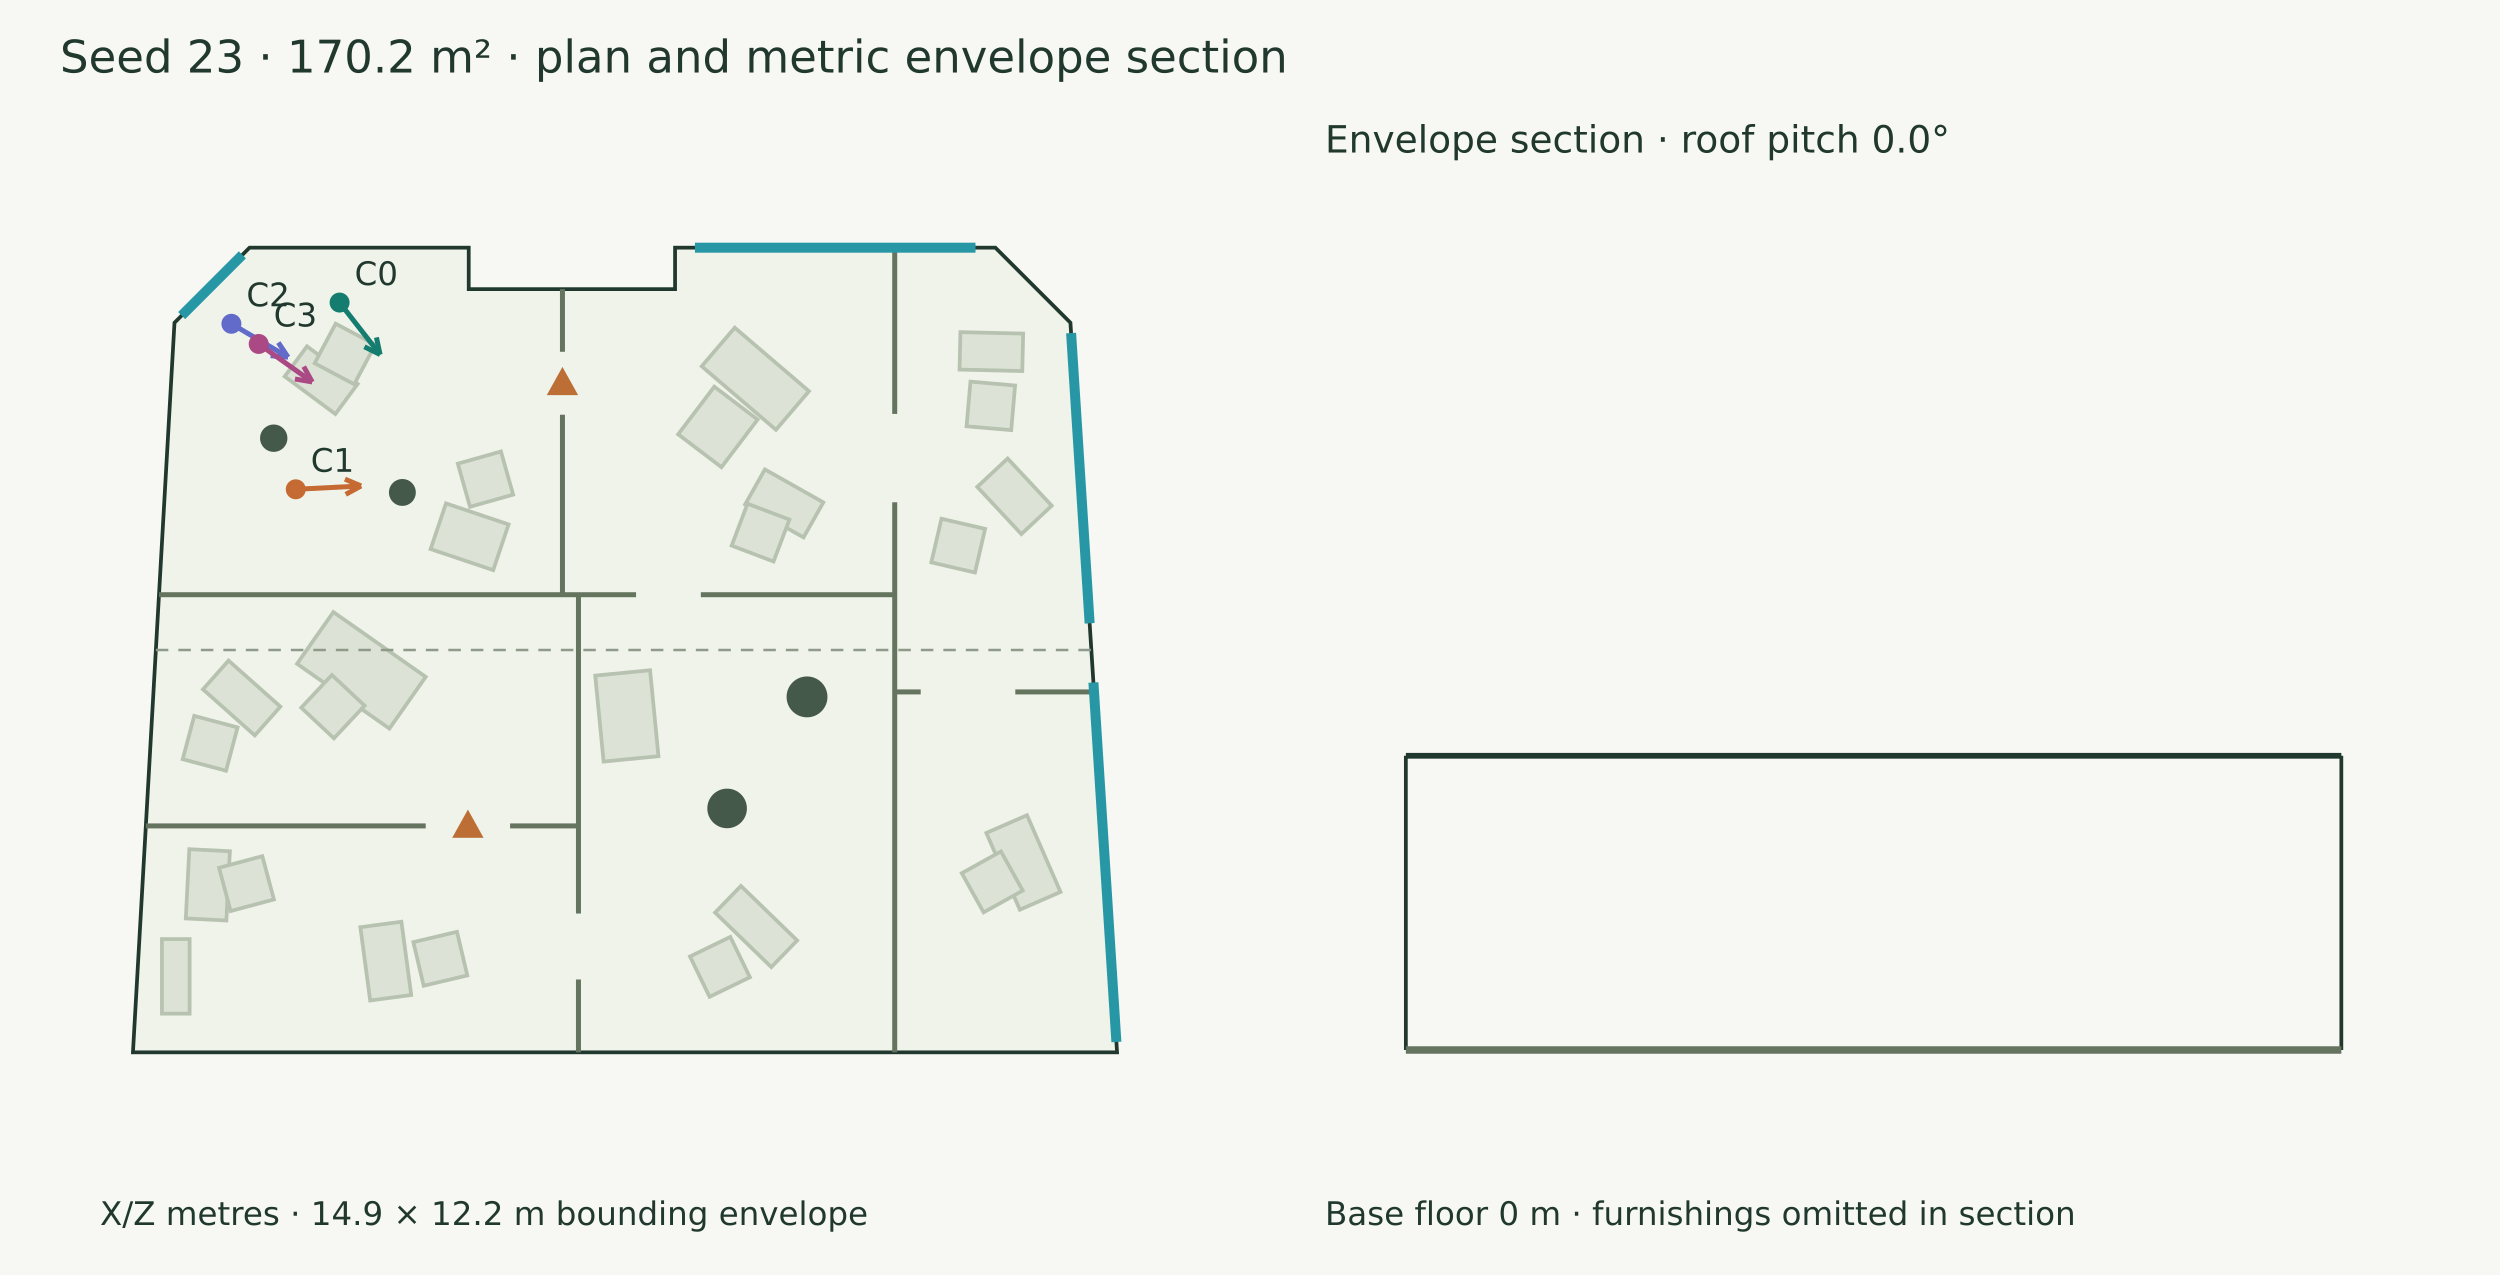
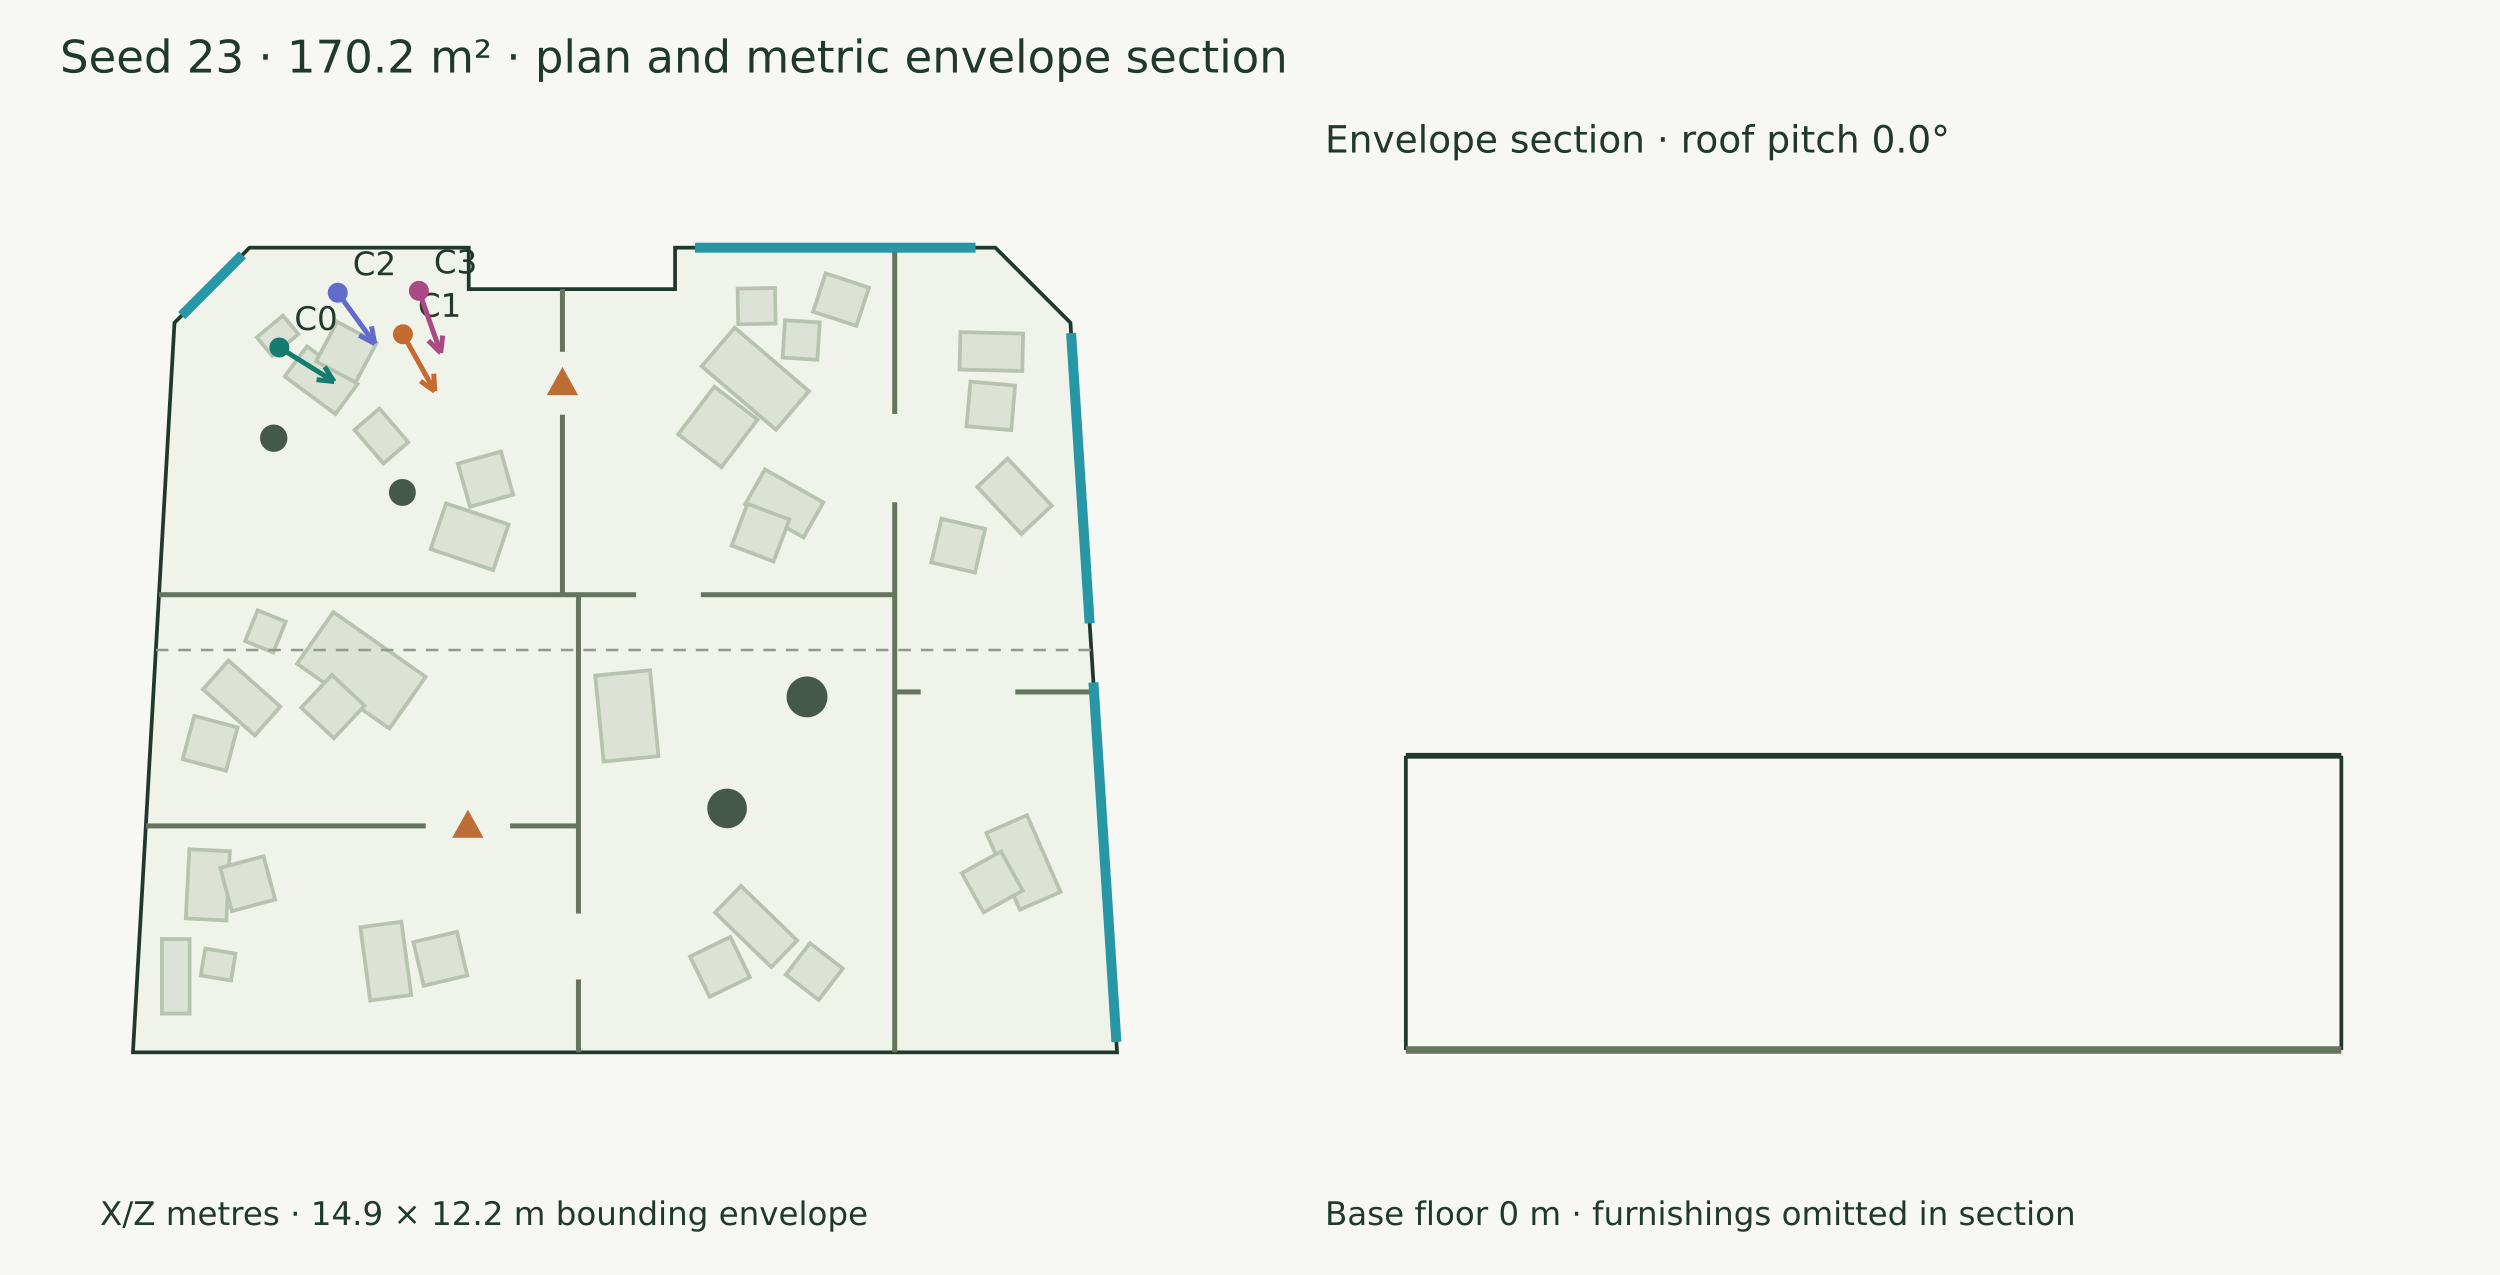
<svg xmlns="http://www.w3.org/2000/svg" width="1000" height="510" viewBox="0 0 1000 510">
  <rect width="100%" height="100%" fill="#f7f8f3" />
  <g font-family="DejaVu Sans" fill="#20382e">
    <text x="24.000" y="29.000" font-size="18">Seed 23 · 170.2 m² · plan and metric envelope section</text>
    <polygon points="99.809,99.076 187.488,99.076 187.488,115.646 270.027,115.646 270.027,99.076 398.154,99.076 428.170,129.091 446.822,420.924 53.178,420.924 69.793,129.091" fill="#eff3e9" stroke="#20382e" stroke-width="1.5" />
    <polygon points="134.145,165.606 113.869,150.573 122.793,138.536 143.069,153.569" fill="#dce3d6" stroke="#b7c2b0" stroke-width="1.5" />
-     <polygon points="141.677,153.712 125.851,145.300 134.263,129.474 150.089,137.886" fill="#dce3d6" stroke="#b7c2b0" stroke-width="1.5" />
+     <polygon points="142.251,152.947 126.425,144.535 134.837,128.709 150.663,137.121" fill="#dce3d6" stroke="#b7c2b0" stroke-width="1.5" />
    <polygon points="197.283,228.054 172.256,219.637 178.402,201.359 203.430,209.777" fill="#dce3d6" stroke="#b7c2b0" stroke-width="1.5" />
    <polygon points="205.250,197.843 188.001,202.712 183.133,185.464 200.381,180.595" fill="#dce3d6" stroke="#b7c2b0" stroke-width="1.5" />
    <polygon points="403.052,183.407 420.684,202.280 408.537,213.628 390.905,194.756" fill="#dce3d6" stroke="#b7c2b0" stroke-width="1.5" />
    <polygon points="376.587,207.504 394.045,211.560 389.989,229.017 372.531,224.961" fill="#dce3d6" stroke="#b7c2b0" stroke-width="1.5" />
    <polygon points="384.168,132.858 409.259,133.441 408.911,148.414 383.820,147.831" fill="#dce3d6" stroke="#b7c2b0" stroke-width="1.5" />
    <polygon points="388.185,152.654 406.040,154.208 404.485,172.063 386.630,170.509" fill="#dce3d6" stroke="#b7c2b0" stroke-width="1.5" />
    <polygon points="133.346,244.829 170.274,270.747 155.758,291.430 118.830,265.512" fill="#dce3d6" stroke="#b7c2b0" stroke-width="1.5" />
    <polygon points="132.749,269.995 145.829,282.248 133.577,295.328 120.497,283.076" fill="#dce3d6" stroke="#b7c2b0" stroke-width="1.5" />
    <polygon points="91.415,264.229 112.145,282.648 101.917,294.159 81.187,275.741" fill="#dce3d6" stroke="#b7c2b0" stroke-width="1.5" />
    <polygon points="95.019,290.972 90.407,308.291 73.088,303.680 77.700,286.361" fill="#dce3d6" stroke="#b7c2b0" stroke-width="1.5" />
    <polygon points="296.369,354.379 318.856,376.182 308.524,386.838 286.037,365.036" fill="#dce3d6" stroke="#b7c2b0" stroke-width="1.5" />
    <polygon points="292.126,374.766 299.953,390.889 283.829,398.716 276.003,382.593" fill="#dce3d6" stroke="#b7c2b0" stroke-width="1.5" />
    <polygon points="260.027,268.101 263.381,302.482 241.449,304.622 238.095,270.240" fill="#dce3d6" stroke="#b7c2b0" stroke-width="1.5" />
    <polygon points="293.892,131.075 323.579,156.478 310.373,171.912 280.685,146.509" fill="#dce3d6" stroke="#b7c2b0" stroke-width="1.5" />
    <polygon points="285.724,154.672 303.040,167.824 288.573,186.871 271.257,173.719" fill="#dce3d6" stroke="#b7c2b0" stroke-width="1.5" />
    <polygon points="305.959,187.769 329.319,200.958 321.412,214.962 298.053,201.774" fill="#dce3d6" stroke="#b7c2b0" stroke-width="1.5" />
    <polygon points="299.004,201.491 315.765,207.839 309.416,224.599 292.656,218.251" fill="#dce3d6" stroke="#b7c2b0" stroke-width="1.5" />
    <polygon points="148.075,400.194 144.148,370.882 160.562,368.683 164.489,397.995" fill="#dce3d6" stroke="#b7c2b0" stroke-width="1.5" />
    <polygon points="169.473,394.289 165.349,376.847 182.791,372.723 186.915,390.164" fill="#dce3d6" stroke="#b7c2b0" stroke-width="1.5" />
    <polygon points="74.320,367.375 75.723,339.679 91.952,340.501 90.549,368.198" fill="#dce3d6" stroke="#b7c2b0" stroke-width="1.5" />
-     <polygon points="92.252,364.412 87.614,347.100 104.925,342.462 109.564,359.774" fill="#dce3d6" stroke="#b7c2b0" stroke-width="1.5" />
+     <polygon points="92.748,364.440 88.109,347.128 105.421,342.490 110.060,359.801" fill="#dce3d6" stroke="#b7c2b0" stroke-width="1.5" />
    <polygon points="75.845,375.637 75.845,405.455 64.775,405.455 64.775,375.637" fill="#dce3d6" stroke="#b7c2b0" stroke-width="1.5" />
    <polygon points="410.796,326.083 424.197,356.772 407.940,363.871 394.539,333.182" fill="#dce3d6" stroke="#b7c2b0" stroke-width="1.5" />
    <polygon points="400.379,340.560 409.100,356.218 393.442,364.938 384.721,349.280" fill="#dce3d6" stroke="#b7c2b0" stroke-width="1.5" />
+     <polygon points="103.063,244.117 114.294,248.691 109.279,261.005 98.048,256.431" fill="#dce3d6" stroke="#b7c2b0" stroke-width="1.5" />
+     <polygon points="108.939,142.373 102.719,134.948 113.129,126.228 119.349,133.653" fill="#dce3d6" stroke="#b7c2b0" stroke-width="1.5" />
+     <polygon points="153.364,185.417 141.825,171.954 151.775,163.426 163.314,176.888" fill="#dce3d6" stroke="#b7c2b0" stroke-width="1.5" />
+     <polygon points="80.319,390.191 82.102,379.438 94.216,381.446 92.432,392.200" fill="#dce3d6" stroke="#b7c2b0" stroke-width="1.5" />
+     <polygon points="323.988,377.283 337.136,387.413 327.463,399.967 314.315,389.836" fill="#dce3d6" stroke="#b7c2b0" stroke-width="1.5" />
+     <polygon points="330.244,109.355 347.589,115.048 342.565,130.358 325.219,124.666" fill="#dce3d6" stroke="#b7c2b0" stroke-width="1.5" />
+     <polygon points="327.906,128.978 326.947,143.918 313.054,143.027 314.013,128.086" fill="#dce3d6" stroke="#b7c2b0" stroke-width="1.5" />
+     <polygon points="309.995,115.184 310.246,129.442 295.291,129.705 295.040,115.447" fill="#dce3d6" stroke="#b7c2b0" stroke-width="1.5" />
    <circle cx="109.492" cy="175.279" r="5.483" fill="#45594a" />
    <circle cx="290.845" cy="323.373" r="7.92" fill="#45594a" />
    <circle cx="160.949" cy="196.978" r="5.387" fill="#45594a" />
    <circle cx="322.81" cy="278.756" r="8.178" fill="#45594a" />
    <path d="M357.887,99.076 L357.887,165.570" stroke="#65745f" stroke-width="2" fill="none" />
    <path d="M357.887,200.911 L357.887,420.924" stroke="#65745f" stroke-width="2" fill="none" />
    <path d="M63.599,237.884 L254.424,237.884" stroke="#65745f" stroke-width="2" fill="none" />
    <path d="M280.338,237.884 L357.887,237.884" stroke="#65745f" stroke-width="2" fill="none" />
    <path d="M231.388,237.884 L231.388,365.409" stroke="#65745f" stroke-width="2" fill="none" />
    <path d="M231.388,391.794 L231.388,420.924" stroke="#65745f" stroke-width="2" fill="none" />
    <path d="M224.981,115.646 L224.981,140.714" stroke="#65745f" stroke-width="2" fill="none" />
    <path d="M224.981,165.894 L224.981,237.884" stroke="#65745f" stroke-width="2" fill="none" />
    <polygon points="224.981,148.304 219.981,157.304 229.981,157.304" fill="#bc6e35" stroke="#bc6e35" stroke-width="1.5" />
    <path d="M58.334,330.367 L170.283,330.367" stroke="#65745f" stroke-width="2" fill="none" />
    <path d="M204.031,330.367 L231.388,330.367" stroke="#65745f" stroke-width="2" fill="none" />
    <polygon points="187.157,325.367 182.157,334.367 192.157,334.367" fill="#bc6e35" stroke="#bc6e35" stroke-width="1.5" />
    <path d="M357.887,276.769 L368.279,276.769" stroke="#65745f" stroke-width="2" fill="none" />
    <path d="M406.124,276.769 L437.608,276.769" stroke="#65745f" stroke-width="2" fill="none" />
    <path d="M277.977,99.076 L390.204,99.076" stroke="#2797a5" stroke-width="4" fill="none" />
    <path d="M428.434,133.230 L435.854,249.321" stroke="#2797a5" stroke-width="4" fill="none" />
    <path d="M437.367,272.994 L446.557,416.785" stroke="#2797a5" stroke-width="4" fill="none" />
    <path d="M72.654,126.231 L96.949,101.936" stroke="#2797a5" stroke-width="4" fill="none" />
-     <path d="M135.836,121.027 L152.035,141.814" stroke="#147d70" stroke-width="2" fill="none" />
-     <path d="M152.035,141.814 L145.759,138.714" stroke="#147d70" stroke-width="2" fill="none" />
-     <path d="M152.035,141.814 L150.563,134.971" stroke="#147d70" stroke-width="2" fill="none" />
-     <circle cx="135.836" cy="121.027" r="4" fill="#147d70" />
-     <text x="141.836" y="114.027" font-size="13">C0</text>
-     <path d="M118.301,195.721 L144.420,194.380" stroke="#c56a33" stroke-width="2" fill="none" />
-     <path d="M144.420,194.380 L138.282,197.744" stroke="#c56a33" stroke-width="2" fill="none" />
-     <path d="M144.420,194.380 L137.969,191.663" stroke="#c56a33" stroke-width="2" fill="none" />
-     <circle cx="118.301" cy="195.721" r="4" fill="#c56a33" />
-     <text x="124.301" y="188.721" font-size="13">C1</text>
-     <path d="M92.563,129.513 L115.210,142.856" stroke="#626aca" stroke-width="2" fill="none" />
-     <path d="M115.210,142.856 L108.234,142.280" stroke="#626aca" stroke-width="2" fill="none" />
-     <path d="M115.210,142.856 L111.325,137.033" stroke="#626aca" stroke-width="2" fill="none" />
-     <circle cx="92.563" cy="129.513" r="4" fill="#626aca" />
-     <text x="98.563" y="122.513" font-size="13">C2</text>
-     <path d="M103.475,137.585 L124.877,152.770" stroke="#aa4984" stroke-width="2" fill="none" />
-     <path d="M124.877,152.770 L117.974,151.606" stroke="#aa4984" stroke-width="2" fill="none" />
-     <path d="M124.877,152.770 L121.498,146.639" stroke="#aa4984" stroke-width="2" fill="none" />
-     <circle cx="103.475" cy="137.585" r="4" fill="#aa4984" />
-     <text x="109.475" y="130.585" font-size="13">C3</text>
+     <path d="M111.738,138.991 L133.606,152.631" stroke="#147d70" stroke-width="2" fill="none" />
+     <path d="M133.606,152.631 L126.647,151.878" stroke="#147d70" stroke-width="2" fill="none" />
+     <path d="M133.606,152.631 L129.869,146.712" stroke="#147d70" stroke-width="2" fill="none" />
+     <circle cx="111.738" cy="138.991" r="4" fill="#147d70" />
+     <text x="117.738" y="131.991" font-size="13">C0</text>
+     <path d="M161.169,133.718 L173.915,156.474" stroke="#c56a33" stroke-width="2" fill="none" />
+     <path d="M173.915,156.474 L168.179,152.463" stroke="#c56a33" stroke-width="2" fill="none" />
+     <path d="M173.915,156.474 L173.492,149.487" stroke="#c56a33" stroke-width="2" fill="none" />
+     <circle cx="161.169" cy="133.718" r="4" fill="#c56a33" />
+     <text x="167.169" y="126.718" font-size="13">C1</text>
+     <path d="M135.100,117.085 L149.858,137.426" stroke="#626aca" stroke-width="2" fill="none" />
+     <path d="M149.858,137.426 L143.692,134.112" stroke="#626aca" stroke-width="2" fill="none" />
+     <path d="M149.858,137.426 L148.621,130.536" stroke="#626aca" stroke-width="2" fill="none" />
+     <circle cx="135.1" cy="117.085" r="4" fill="#626aca" />
+     <text x="141.100" y="110.085" font-size="13">C2</text>
+     <path d="M167.554,116.332 L176.291,141.167" stroke="#aa4984" stroke-width="2" fill="none" />
+     <path d="M176.291,141.167 L171.327,136.232" stroke="#aa4984" stroke-width="2" fill="none" />
+     <path d="M176.291,141.167 L177.071,134.211" stroke="#aa4984" stroke-width="2" fill="none" />
+     <circle cx="167.554" cy="116.332" r="4" fill="#aa4984" />
+     <text x="173.554" y="109.332" font-size="13">C3</text>
    <text x="40.000" y="490.000" font-size="13">X/Z metres · 14.9 × 12.2 m bounding envelope</text>
    <path d="M62.340,260.000 L436.536,260.000" stroke="#909a8b" stroke-width="1" stroke-dasharray="5 4" fill="none" />
    <path d="M562.340,302.312 L936.536,302.312" stroke="#20382e" stroke-width="2.3" fill="none" />
    <path d="M562.340,420.000 L562.340,302.312" stroke="#20382e" stroke-width="1.5" fill="none" />
    <path d="M936.536,420.000 L936.536,302.312" stroke="#20382e" stroke-width="1.5" fill="none" />
    <path d="M562.340,420.000 L936.536,420.000" stroke="#65745f" stroke-width="3" fill="none" />
    <path d="M562.340,420.000 L562.340,420.000" stroke="#8d9a85" stroke-width="1" fill="none" />
    <path d="M936.536,420.000 L936.536,420.000" stroke="#8d9a85" stroke-width="1" fill="none" />
    <text x="530.000" y="61.000" font-size="15">Envelope section · roof pitch 0.0°</text>
    <text x="530.000" y="490.000" font-size="13">Base floor 0 m · furnishings omitted in section</text>
  </g>
</svg>
